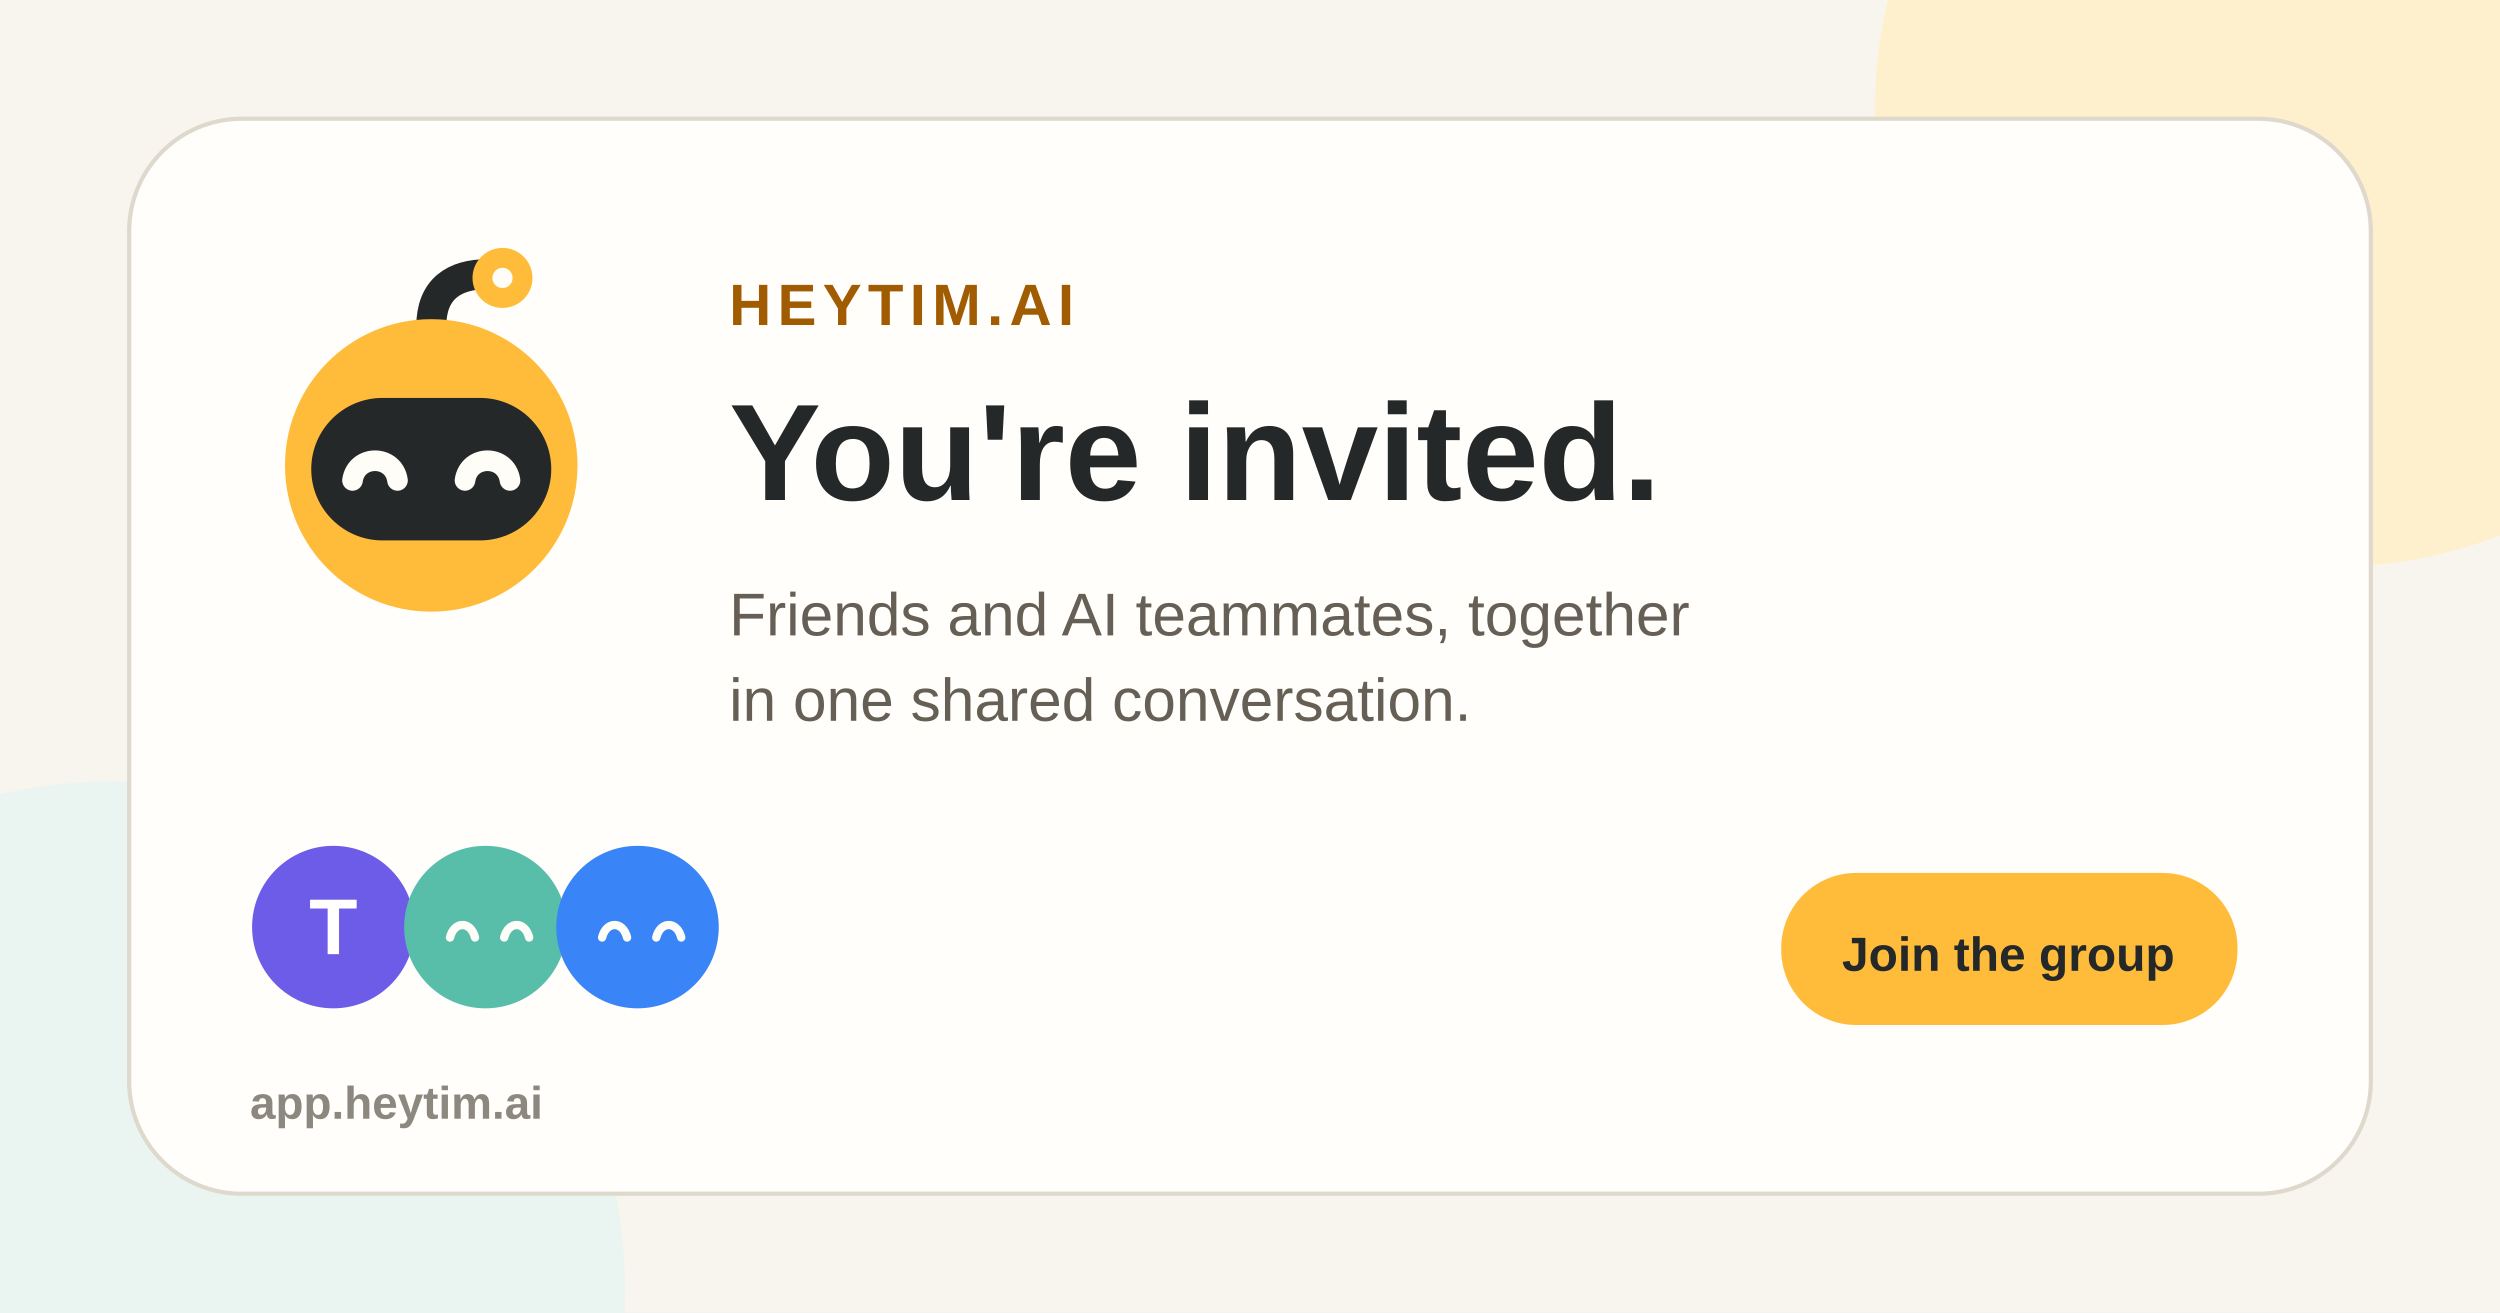
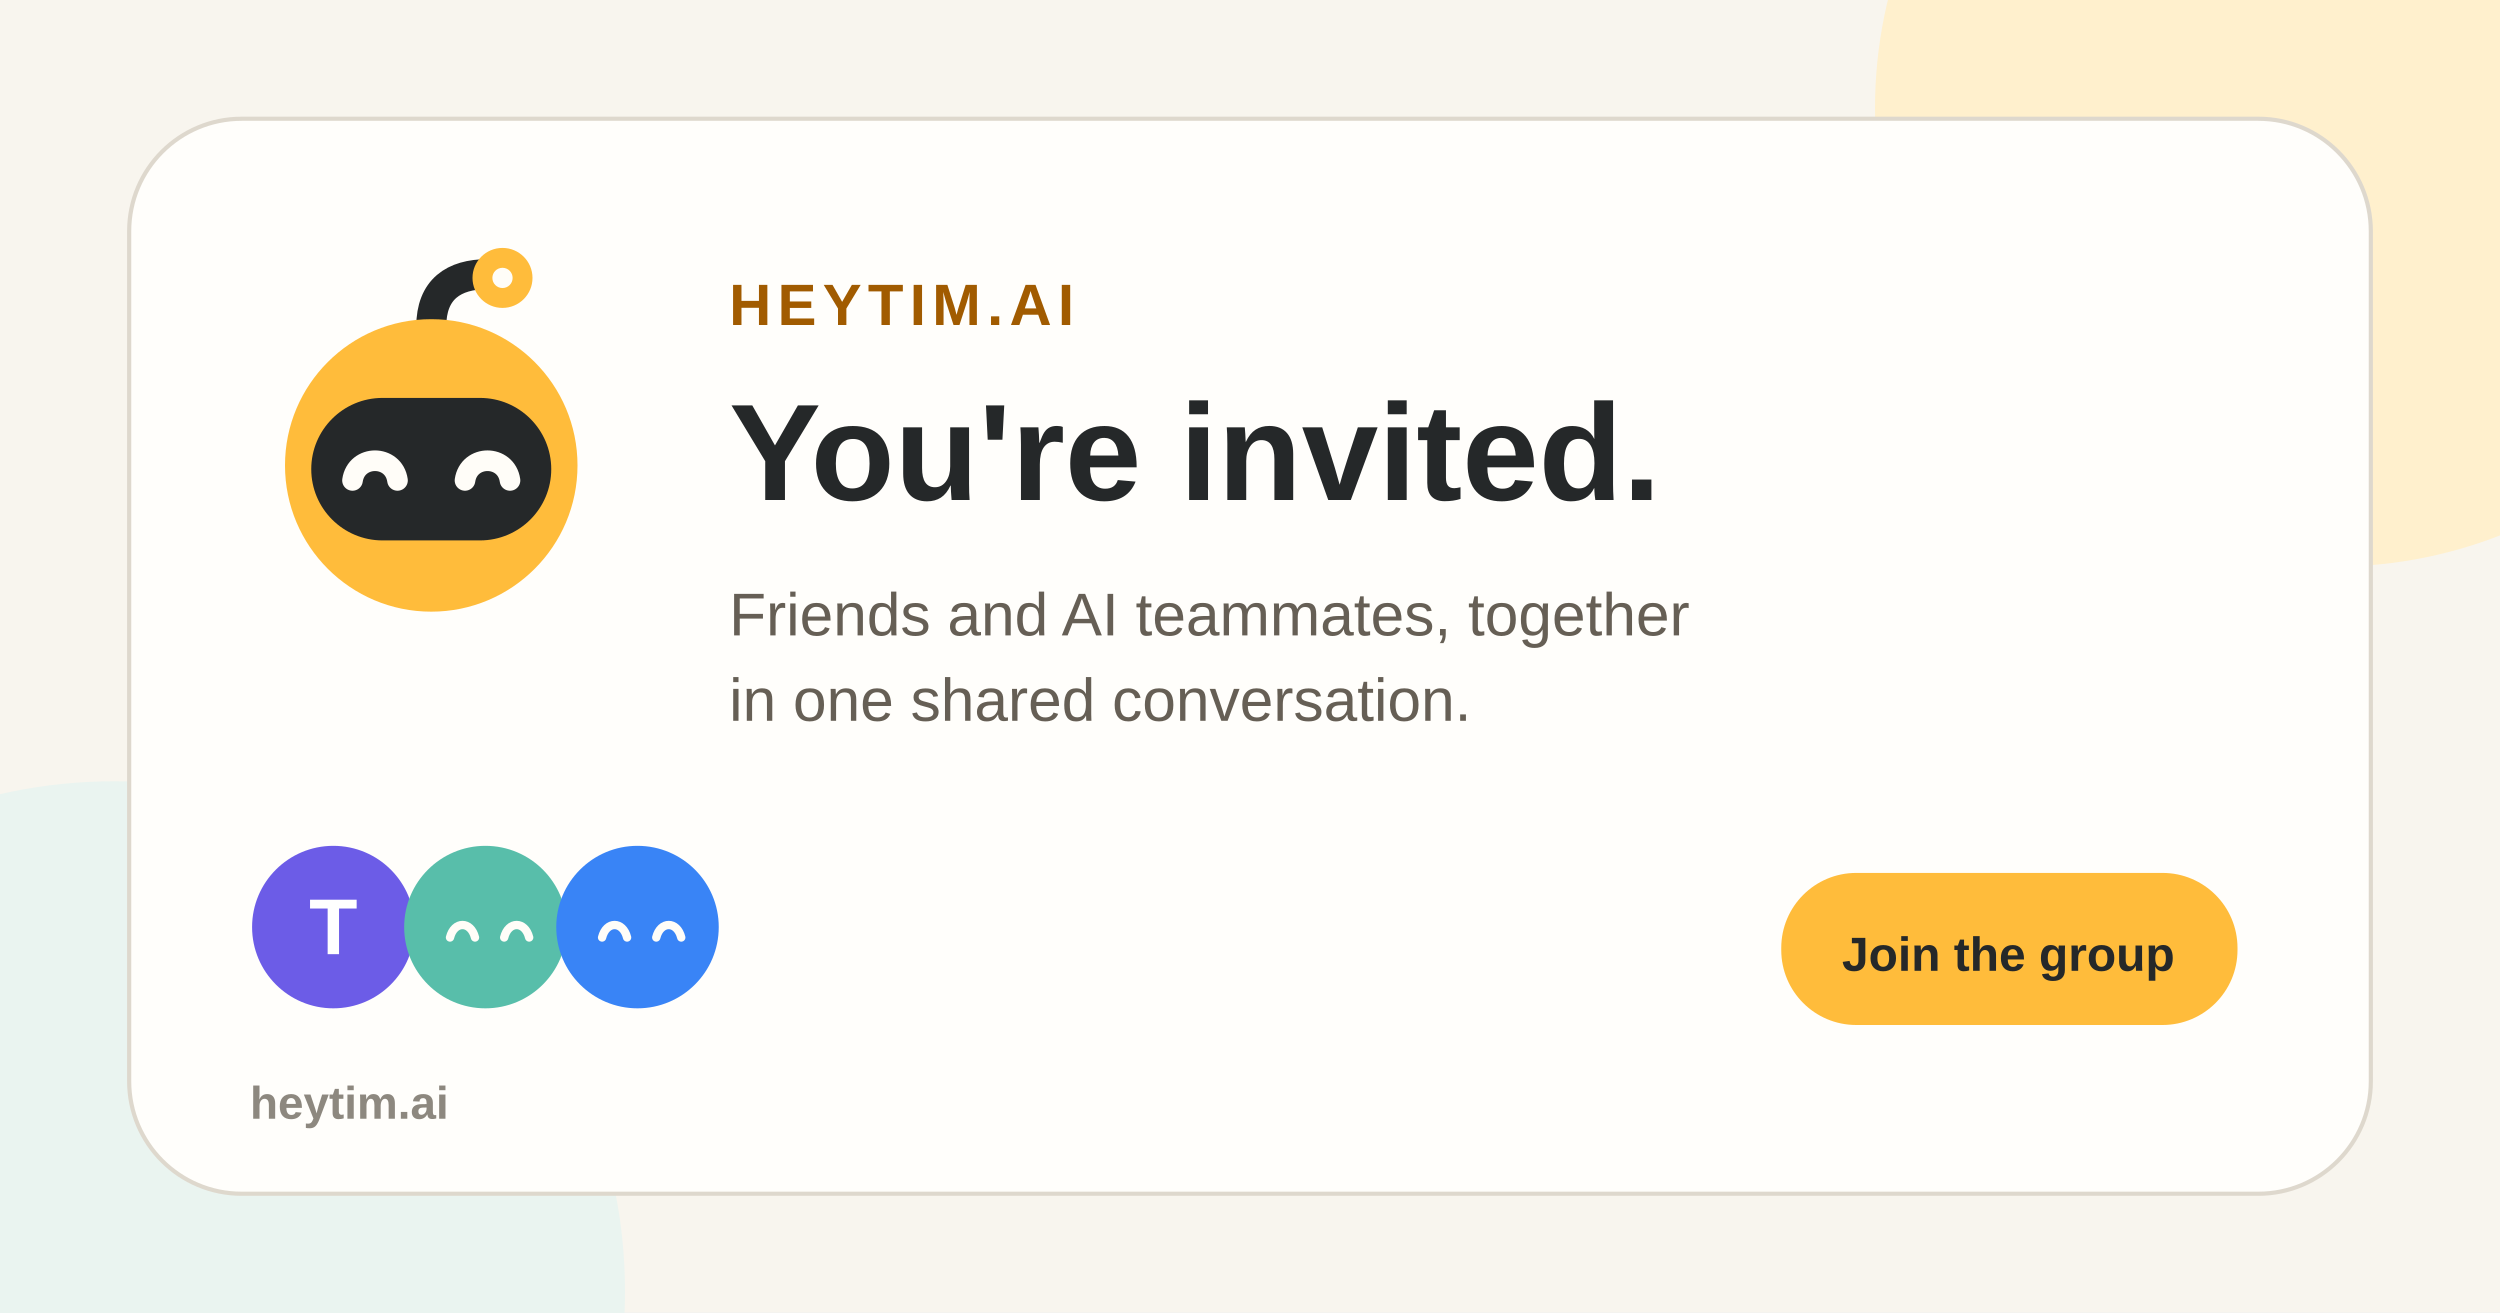
<svg xmlns="http://www.w3.org/2000/svg" viewBox="0 0 1200 630">
  <rect width="1200" height="630" fill="#F8F5EE" />
  <circle cx="1120" cy="52" r="220" fill="#FFF0CD" />
  <circle cx="55" cy="620" r="245" fill="#EAF4F0" />
  <rect x="62" y="57" width="1076" height="516" rx="54" fill="#FFFEFB" stroke="#DED8CD" stroke-width="2" />
  <g transform="translate(117 119) scale(1.8)">
    <path d="M50 21C50 11 56 7 65 7" fill="none" stroke="#252829" stroke-width="8" stroke-linecap="round" />
    <circle cx="69" cy="8" r="8" fill="#FFBC3B" />
    <circle cx="69" cy="8" r="2.7" fill="#FFFDF8" />
    <circle cx="50" cy="58" r="39" fill="#FFBC3B" />
    <rect x="18" y="40" width="64" height="38" rx="19" fill="#252829" />
    <path d="M29 62c1-7 11-7 12 0m18 0c1-7 11-7 12 0" fill="none" stroke="#FFFDF8" stroke-width="5.5" stroke-linecap="round" />
  </g>
  <text x="350" y="156" font-family="Arial, sans-serif" font-size="28" font-weight="700" fill="#A15B00" letter-spacing="3">HEYTIM.AI</text>
  <text x="350" y="240" font-family="Arial, sans-serif" font-size="66" font-weight="700" fill="#252829">You're invited.</text>
  <text x="350" y="305" font-family="Arial, sans-serif" font-size="29" fill="#665F55">Friends and AI teammates, together</text>
  <text x="350" y="346" font-family="Arial, sans-serif" font-size="29" fill="#665F55">in one shared conversation.</text>
  <g transform="translate(120 405)">
    <circle cx="40" cy="40" r="39" fill="#6C5CE7" />
    <text x="40" y="53" text-anchor="middle" font-family="Arial, sans-serif" font-size="38" font-weight="700" fill="white">T</text>
    <circle cx="113" cy="40" r="39" fill="#58BEAA" />
    <circle cx="186" cy="40" r="39" fill="#3984F6" />
    <path d="M96 45c2-8 10-8 12 0m14 0c2-8 10-8 12 0M169 45c2-8 10-8 12 0m14 0c2-8 10-8 12 0" fill="none" stroke="#FFFDF8" stroke-width="4" stroke-linecap="round" />
  </g>
  <rect x="855" y="419" width="219" height="73" rx="36" fill="#FFBC3B" />
  <text x="964" y="466" text-anchor="middle" font-family="Arial, sans-serif" font-size="23" font-weight="700" fill="#252829">Join the group</text>
-   <text x="120" y="537" font-family="Arial, sans-serif" font-size="22" font-weight="700" fill="#8D887F">app.heytim.ai</text>
+   <text x="120" y="537" font-family="Arial, sans-serif" font-size="22" font-weight="700" fill="#8D887F">heytim.ai</text>
</svg>
